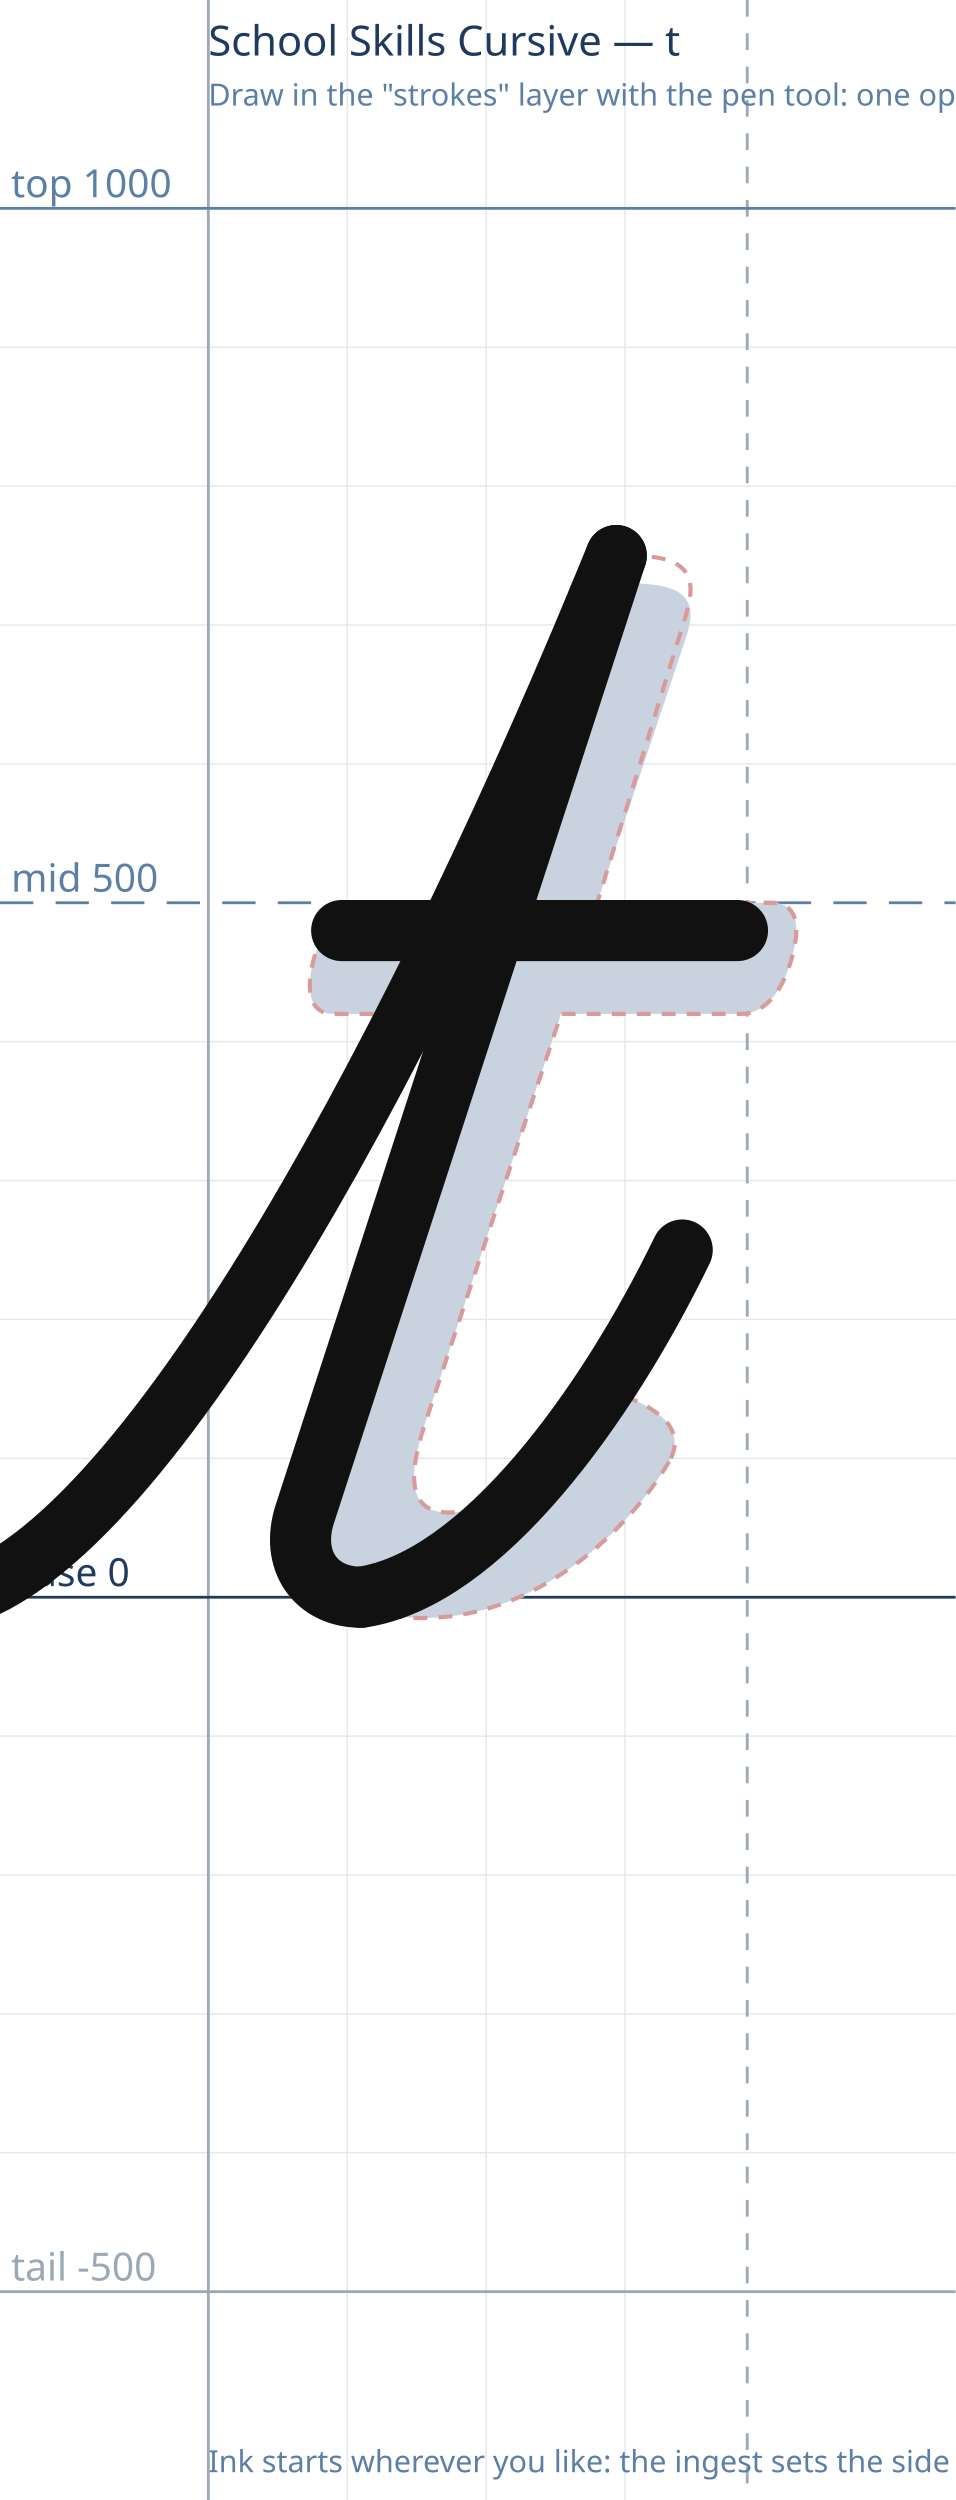
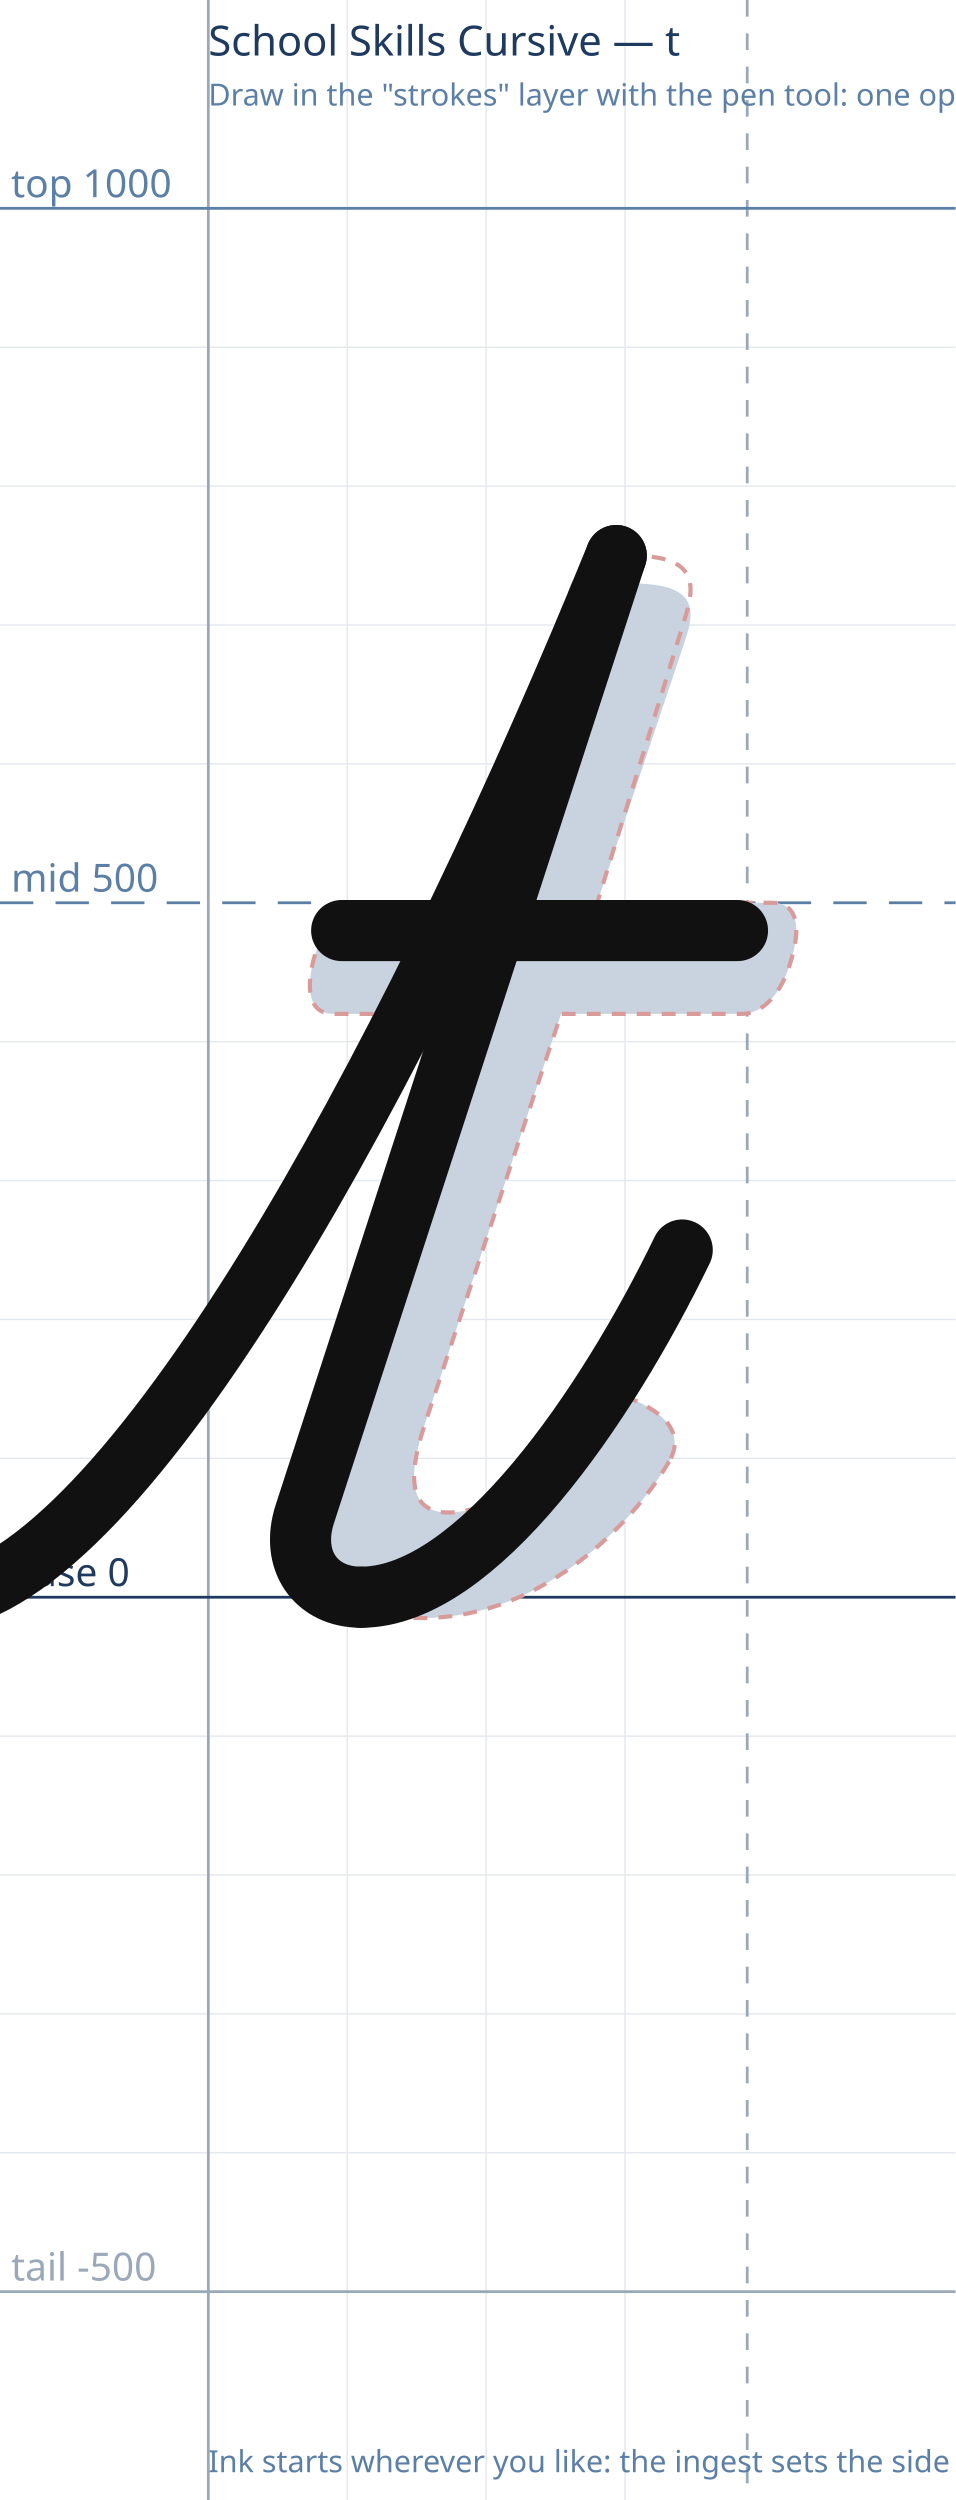
<svg xmlns="http://www.w3.org/2000/svg" width="344" height="900" viewBox="0 0 688 1800" data-hand="cursive" data-glyph="t" data-units="1000" data-origin="150" data-baseline="1150">
  <g id="ruling">
    <line x1="0" y1="1550" x2="688" y2="1550" stroke="#e3e8ee" stroke-width="1" />
    <line x1="0" y1="1450" x2="688" y2="1450" stroke="#e3e8ee" stroke-width="1" />
    <line x1="0" y1="1350" x2="688" y2="1350" stroke="#e3e8ee" stroke-width="1" />
    <line x1="0" y1="1250" x2="688" y2="1250" stroke="#e3e8ee" stroke-width="1" />
    <line x1="0" y1="1050" x2="688" y2="1050" stroke="#e3e8ee" stroke-width="1" />
    <line x1="0" y1="950" x2="688" y2="950" stroke="#e3e8ee" stroke-width="1" />
    <line x1="0" y1="850" x2="688" y2="850" stroke="#e3e8ee" stroke-width="1" />
    <line x1="0" y1="750" x2="688" y2="750" stroke="#e3e8ee" stroke-width="1" />
    <line x1="0" y1="550" x2="688" y2="550" stroke="#e3e8ee" stroke-width="1" />
    <line x1="0" y1="450" x2="688" y2="450" stroke="#e3e8ee" stroke-width="1" />
    <line x1="0" y1="350" x2="688" y2="350" stroke="#e3e8ee" stroke-width="1" />
    <line x1="0" y1="250" x2="688" y2="250" stroke="#e3e8ee" stroke-width="1" />
    <line x1="150" y1="0" x2="150" y2="1800" stroke="#e3e8ee" stroke-width="1" />
    <line x1="250" y1="0" x2="250" y2="1800" stroke="#e3e8ee" stroke-width="1" />
    <line x1="350" y1="0" x2="350" y2="1800" stroke="#e3e8ee" stroke-width="1" />
    <line x1="450" y1="0" x2="450" y2="1800" stroke="#e3e8ee" stroke-width="1" />
    <line x1="150" y1="0" x2="150" y2="1800" stroke="#9aa8b8" stroke-width="2" />
    <line x1="538" y1="0" x2="538" y2="1800" stroke="#9aa8b8" stroke-width="2" stroke-dasharray="12 12" />
    <line x1="0" y1="150" x2="688" y2="150" stroke="#5b7fa6" stroke-width="2" />
    <text x="8" y="142" font-family="sans-serif" font-size="28" fill="#5b7fa6">top 1000</text>
    <line x1="0" y1="650" x2="688" y2="650" stroke="#5b7fa6" stroke-width="2" stroke-dasharray="24 16" />
    <text x="8" y="642" font-family="sans-serif" font-size="28" fill="#5b7fa6">mid 500</text>
    <line x1="0" y1="1150" x2="688" y2="1150" stroke="#1f3a5f" stroke-width="2" />
    <text x="8" y="1142" font-family="sans-serif" font-size="28" fill="#1f3a5f">base 0</text>
    <line x1="0" y1="1650" x2="688" y2="1650" stroke="#9aa8b8" stroke-width="2" />
    <text x="8" y="1642" font-family="sans-serif" font-size="28" fill="#9aa8b8">tail -500</text>
  </g>
  <g id="outline-body">
    <path d="M 483 1050 C 488 1040 488 1026 468 1014 C 449 1002 438 1004 426 1017 C 389 1067 350 1089 323 1089 C 298 1089 291 1070 306 1025 L 404 730 L 534 730 C 549 730 563 716 570 690 C 578 662 571 650 556 650 L 430 650 L 494 459 C 503 432 494 420 453 420 C 426 420 416 425 408 452 L 343 650 L 263 650 C 248 650 234 664 226 690 C 219 717 225 730 240 730 L 316 730 L 228 1002 C 193 1109 223 1165 304 1165 C 395 1165 461 1090 483 1050 Z" fill="#c9d3df" fill-rule="evenodd" />
  </g>
  <g id="outline-reach">
    <path d="M 483 1050 C 488 1040 488 1026 468 1014 C 449 1002 438 1004 426 1017 C 389 1067 350 1089 323 1089 C 298 1089 291 1070 306 1025 L 404 730 L 534 730 C 549 730 563 716 570 690 C 578 662 571 650 556 650 L 430 650 L 494 442.391 C 503 413.043 494 400 453 400 C 426 400 416 405.435 408 434.783 L 343 650 L 263 650 C 248 650 234 664 226 690 C 219 717 225 730 240 730 L 316 730 L 228 1002 C 193 1109 223 1165 304 1165 C 395 1165 461 1090 483 1050 Z" fill="none" stroke="#d99a9a" stroke-width="3" stroke-dasharray="10 8" fill-rule="evenodd" />
  </g>
  <g id="notes">
    <text x="150" y="40" font-family="sans-serif" font-size="30" fill="#1f3a5f">School Skills Cursive — t</text>
    <text x="150" y="76" font-family="sans-serif" font-size="22" fill="#5b7fa6">Draw in the "strokes" layer with the pen tool: one open path per pen stroke, in the order the pen makes them. Grey is the shape; red dashes are how far the tall or hanging part goes.</text>
    <text x="150" y="1780" font-family="sans-serif" font-size="22" fill="#5b7fa6">Ink starts wherever you like: the ingest sets the side bearings.</text>
  </g>
  <g id="strokes">
    <path id="lead" d="M -30 1150 C 108.7 1112.5 306.4 737.5 443.7 400" fill="none" stroke="#111" stroke-width="44" stroke-linecap="round" stroke-linejoin="round" />
    <path id="body" d="M 443.7 400 L 219.5 1090 C 208.7 1123.1 226.9 1150 260 1150" fill="none" stroke="#111" stroke-width="44" stroke-linecap="round" stroke-linejoin="round" />
-     <path id="tail" d="M 260 1150 C 346.6 1137.5 436.7 1012.5 491.2 900" fill="none" stroke="#111" stroke-width="44" stroke-linecap="round" stroke-linejoin="round" />
+     <path id="tail" d="M 260 1150 C 343 1150 436.7 1012.5 491.2 900" fill="none" stroke="#111" stroke-width="44" stroke-linecap="round" stroke-linejoin="round" />
    <path id="stroke-2" d="M 246 670 L 531 670" fill="none" stroke="#111" stroke-width="44" stroke-linecap="round" stroke-linejoin="round" />
  </g>
</svg>
